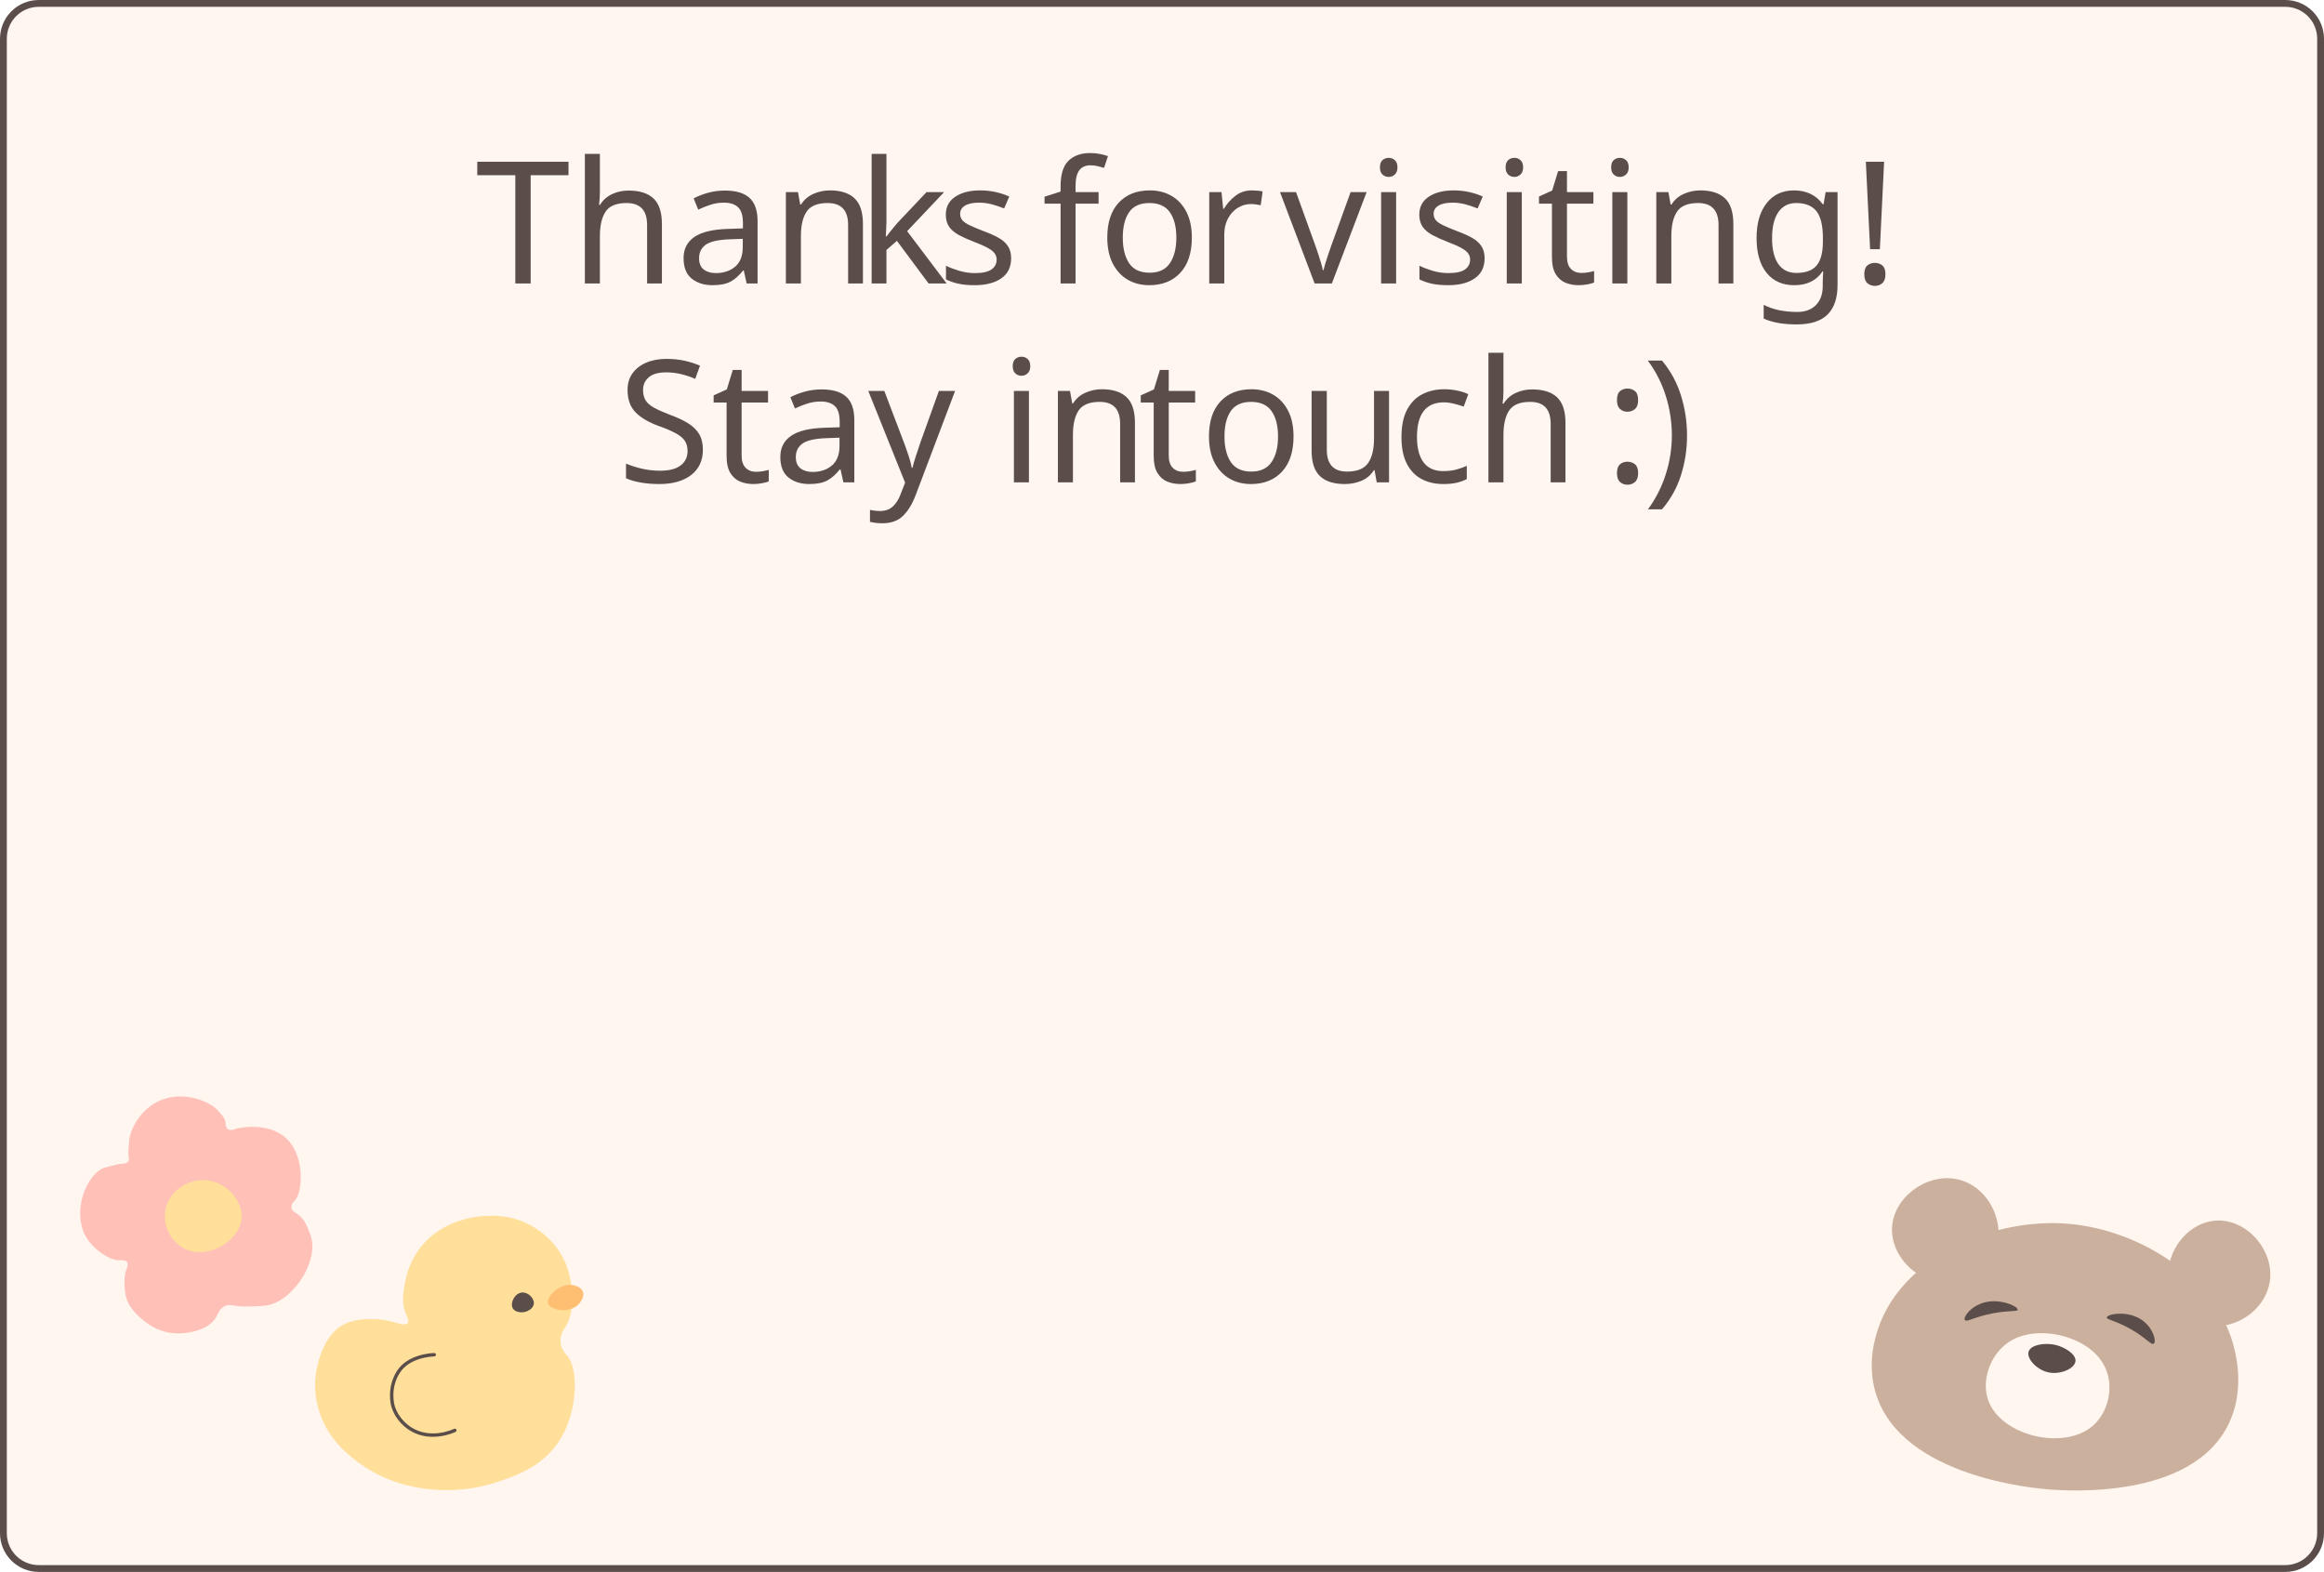
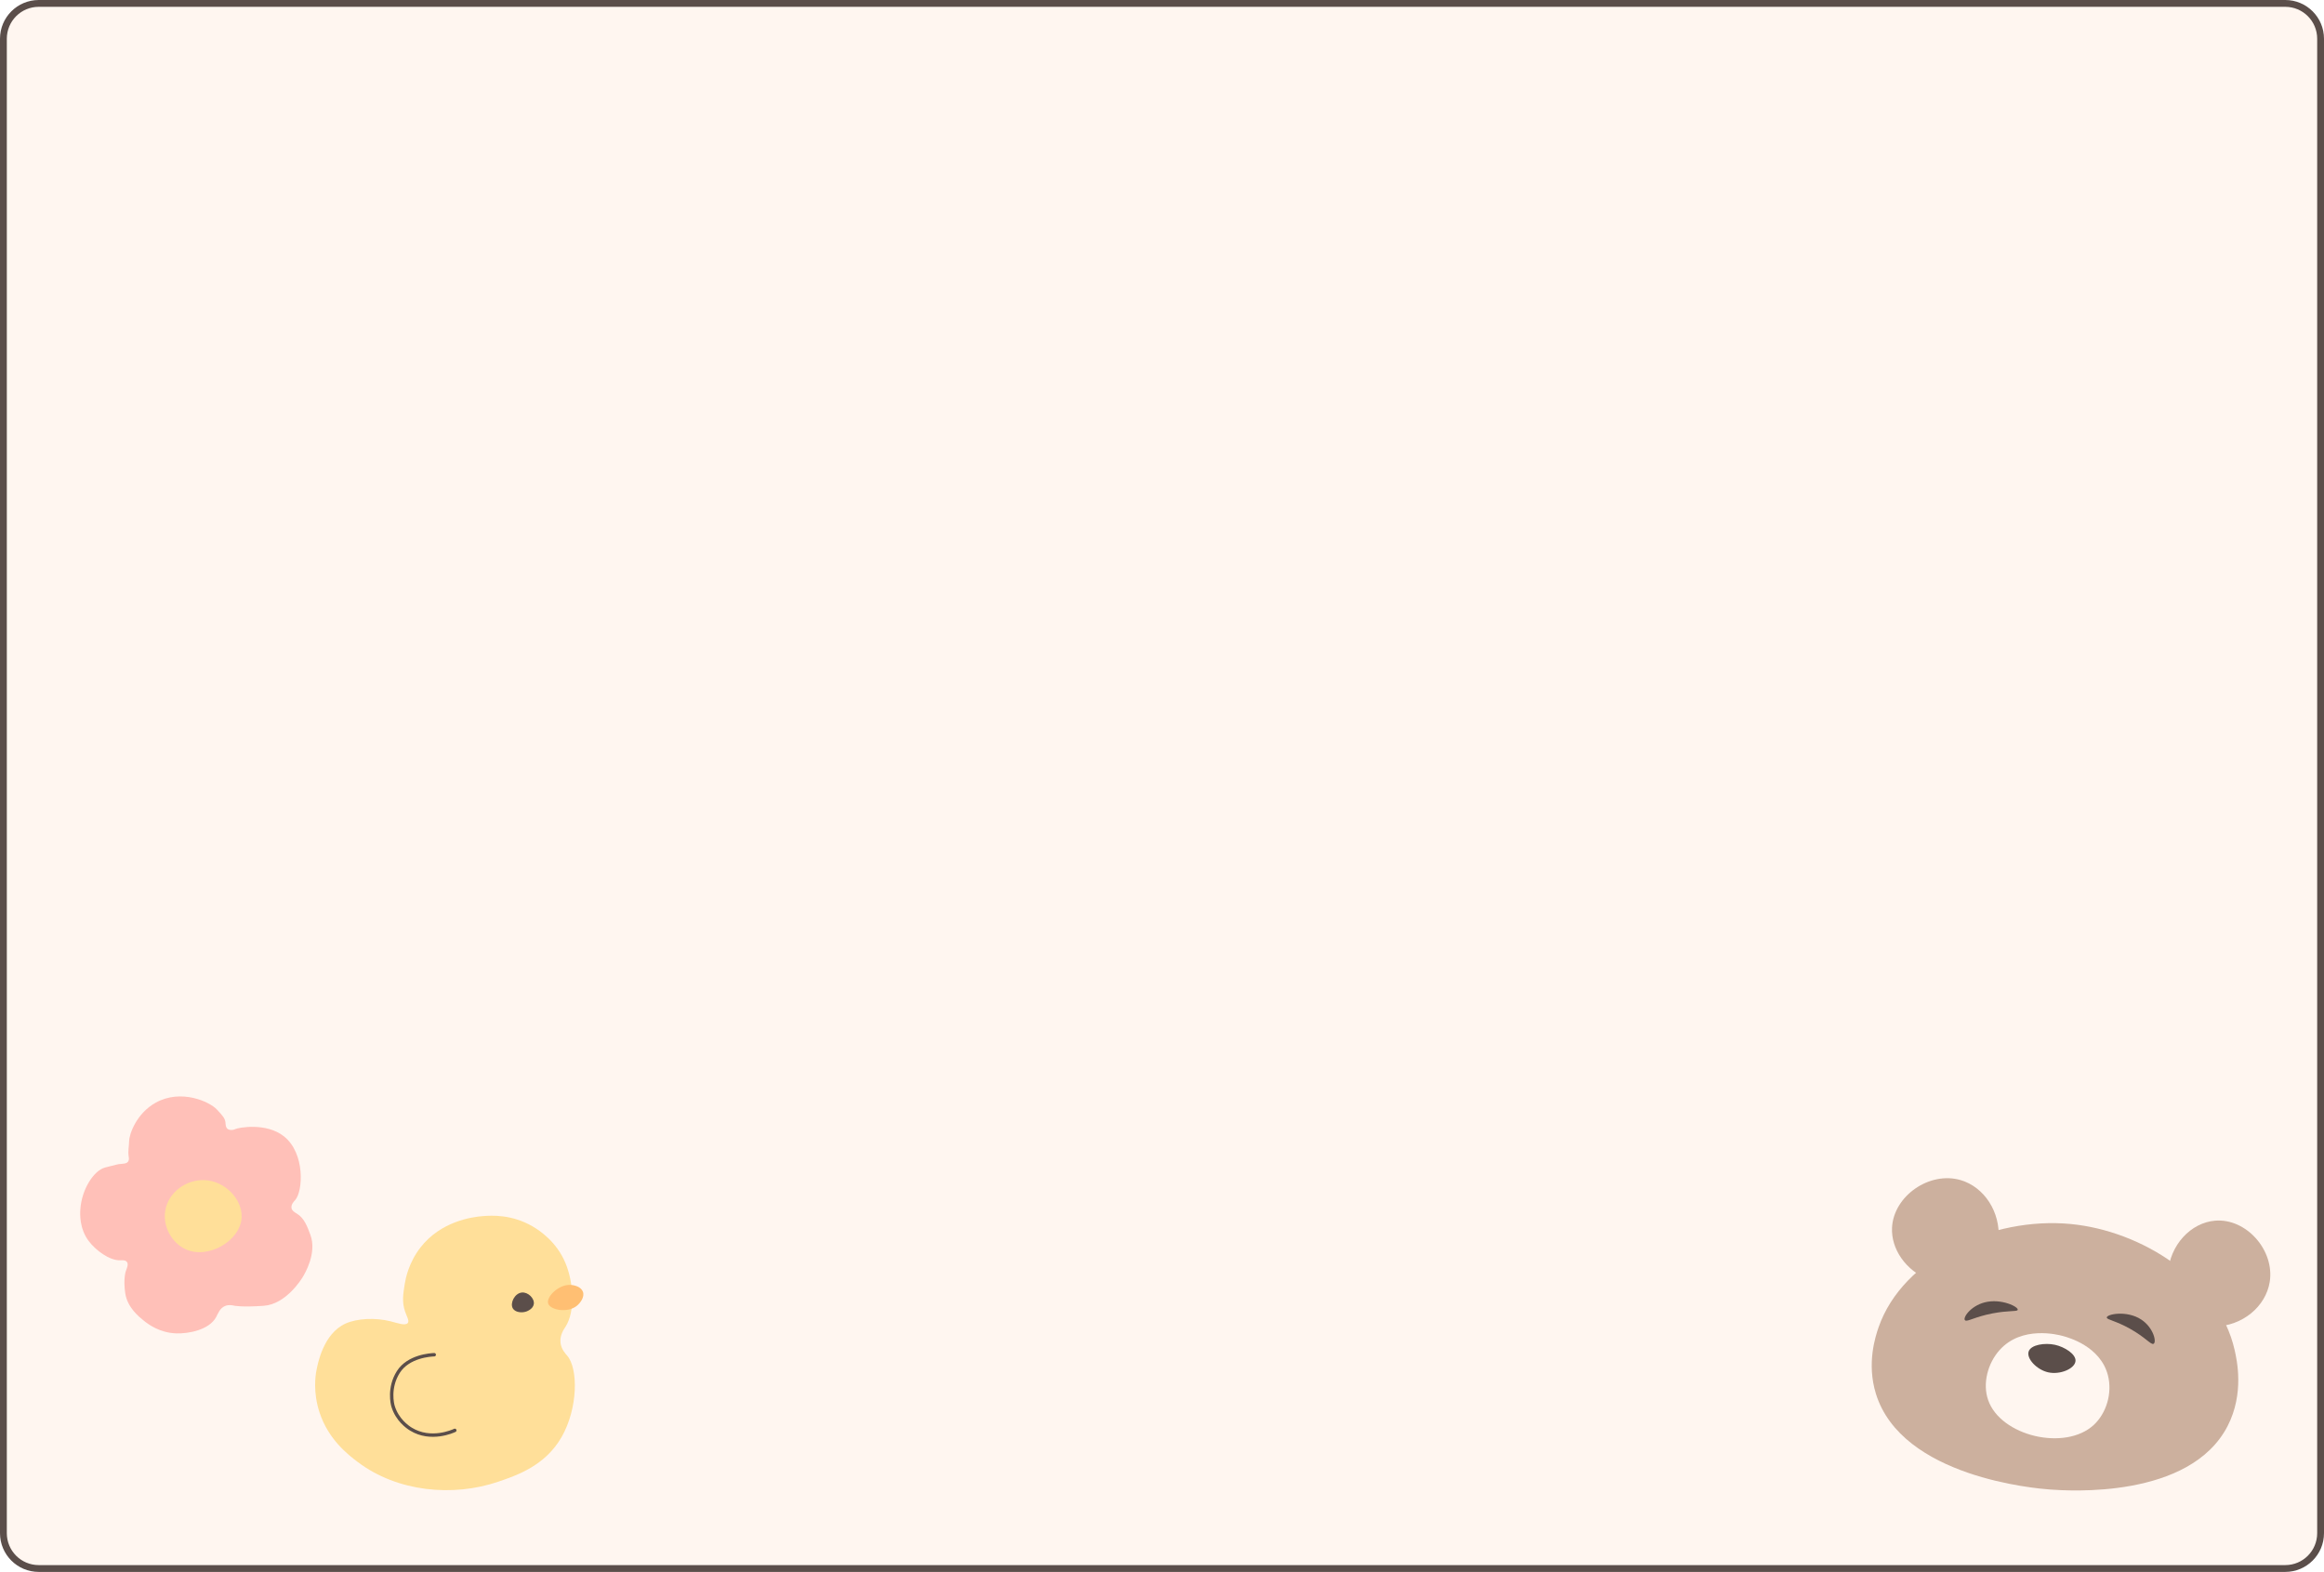
<svg xmlns="http://www.w3.org/2000/svg" id="Layer_2" viewBox="0 0 681.51 460.95">
  <defs>
-     <style>.cls-1{font-family:OmnesMedium, Omnes;font-size:50px;}.cls-1,.cls-2{fill:#5b4e4a;}.cls-3{letter-spacing:0em;}.cls-4{fill:#ffc0b8;}.cls-5{fill:#ffdf99;}.cls-6{fill:#ffbf73;}.cls-7{fill:none;stroke-linecap:round;}.cls-7,.cls-8{stroke:#5b4e4a;stroke-miterlimit:10;}.cls-9{letter-spacing:-.02em;}.cls-10{letter-spacing:-.02em;}.cls-11{letter-spacing:0em;}.cls-12{letter-spacing:-.02em;}.cls-13{letter-spacing:0em;}.cls-14{letter-spacing:0em;}.cls-8{stroke-width:2px;}.cls-8,.cls-15{fill:#fff6f0;}.cls-16{letter-spacing:0em;}.cls-17{letter-spacing:-.02em;}.cls-18{fill:#ccb09e;}.cls-19{letter-spacing:-.02em;}.cls-20{letter-spacing:-.02em;}</style>
+     <style>.cls-1{fill:#5b4e4a;}.cls-2{fill:#ffc0b8;}.cls-3{fill:#ffdf99;}.cls-4{fill:#ffbf73;}.cls-5{fill:none;stroke-linecap:round;}.cls-5,.cls-6{stroke:#5b4e4a;stroke-miterlimit:10;}.cls-6{stroke-width:2px;}.cls-6,.cls-7{fill:#fff6f0;}.cls-8{fill:#ccb09e;}</style>
  </defs>
  <g id="contact">
    <g>
-       <rect class="cls-8" x="1" y="1" width="679.51" height="458.95" rx="10.36" ry="10.36" />
-       <text class="cls-1" transform="translate(139.46 83.13)">
-         <tspan x="0" y="0">Than</tspan>
-         <tspan class="cls-16" x="111.9" y="0">k</tspan>
-         <tspan class="cls-13" x="135.35" y="0">s</tspan>
-         <tspan class="cls-19" x="158.55" y="0"> </tspan>
-         <tspan class="cls-12" x="166.1" y="0">f</tspan>
-         <tspan x="182.5" y="0">o</tspan>
-         <tspan class="cls-17" x="210.9" y="0">r</tspan>
-         <tspan class="cls-10" x="228.5" y="0"> </tspan>
-         <tspan x="235.9" y="0">visiting!</tspan>
-       </text>
-       <text class="cls-1" transform="translate(181.03 141.44)">
-         <tspan class="cls-14" x="0" y="0">S</tspan>
-         <tspan x="27.45" y="0">tay in</tspan>
-         <tspan class="cls-20" x="145.1" y="0"> </tspan>
-         <tspan x="152.7" y="0">to</tspan>
-         <tspan class="cls-11" x="199.65" y="0">u</tspan>
-         <tspan class="cls-3" x="227.2" y="0">ch </tspan>
-         <tspan class="cls-9" x="289.55" y="0">:</tspan>
-         <tspan x="300.69" y="0">)</tspan>
-       </text>
+       <rect class="cls-6" x="1" y="1" width="679.51" height="458.95" rx="10.36" ry="10.36" />
      <g>
        <g>
-           <path class="cls-18" d="M655.31,395.91c.64,2.83,2.87,12.69-2.06,22.25-11.1,21.52-46.88,18.99-52.03,18.63-4.09-.29-43.56-3.57-51.12-28.11-2.75-8.92-.11-16.85,.8-19.49,7.1-20.43,33.47-32.47,56.36-30.26,20.79,2.01,43.36,16.23,48.05,36.98Z" />
-           <path class="cls-18" d="M586.09,363.48c-6.79,3.95-13.58,7.91-20.37,11.86-6.87-2.77-11.22-9.1-10.88-15.41,.5-9.25,11.02-16.58,20.17-13.86,6.82,2.03,11.67,9.26,11.07,17.4Z" />
-           <path class="cls-18" d="M665.59,375.94c-1.16,7.14-7.93,12.92-16.22,13.05-4.55-5.14-9.1-10.28-13.64-15.42,.48-8.49,6.76-15.04,13.84-15.62,9.18-.76,17.52,8.71,16.02,18Z" />
+           <path class="cls-8" d="M655.31,395.91c.64,2.83,2.87,12.69-2.06,22.25-11.1,21.52-46.88,18.99-52.03,18.63-4.09-.29-43.56-3.57-51.12-28.11-2.75-8.92-.11-16.85,.8-19.49,7.1-20.43,33.47-32.47,56.36-30.26,20.79,2.01,43.36,16.23,48.05,36.98Z" />
+           <path class="cls-8" d="M586.09,363.48c-6.79,3.95-13.58,7.91-20.37,11.86-6.87-2.77-11.22-9.1-10.88-15.41,.5-9.25,11.02-16.58,20.17-13.86,6.82,2.03,11.67,9.26,11.07,17.4Z" />
+           <path class="cls-8" d="M665.59,375.94c-1.16,7.14-7.93,12.92-16.22,13.05-4.55-5.14-9.1-10.28-13.64-15.42,.48-8.49,6.76-15.04,13.84-15.62,9.18-.76,17.52,8.71,16.02,18Z" />
        </g>
-         <path class="cls-15" d="M618.13,403.23c1.4,5.34-.49,11.26-4.15,14.63-8.39,7.73-27.24,3.28-30.95-7.28-1.71-4.86-.13-10.81,3.35-14.69,6.48-7.24,17.09-4.53,18.56-4.12,1.63,.44,10.96,2.99,13.19,11.47Z" />
-         <path class="cls-2" d="M591.67,384.14c-.28,.52-2.68,.09-7.42,1.01-5.14,1-7.27,2.48-7.95,2.05-.91-.57,1.42-4.17,5.66-5.28,4.92-1.29,10.17,1.38,9.72,2.22Z" />
-         <path class="cls-2" d="M617.81,386.38c.09,.63,2.54,.88,6.76,3.23,4.57,2.55,6.1,4.71,6.9,4.47,1.07-.32,.1-4.75-3.57-7.15-4.26-2.79-10.23-1.55-10.09-.55Z" />
-         <path class="cls-2" d="M608.63,399.16c-.22,2.2-4.51,4.05-8.01,3.26-3.33-.75-6.39-4-5.73-6.08,.65-2.06,4.82-2.63,7.74-1.99,2.77,.61,6.22,2.73,6.01,4.8Z" />
+         <path class="cls-7" d="M618.13,403.23c1.4,5.34-.49,11.26-4.15,14.63-8.39,7.73-27.24,3.28-30.95-7.28-1.71-4.86-.13-10.81,3.35-14.69,6.48-7.24,17.09-4.53,18.56-4.12,1.63,.44,10.96,2.99,13.19,11.47Z" />
+         <path class="cls-1" d="M591.67,384.14c-.28,.52-2.68,.09-7.42,1.01-5.14,1-7.27,2.48-7.95,2.05-.91-.57,1.42-4.17,5.66-5.28,4.92-1.29,10.17,1.38,9.72,2.22Z" />
+         <path class="cls-1" d="M617.81,386.38c.09,.63,2.54,.88,6.76,3.23,4.57,2.55,6.1,4.71,6.9,4.47,1.07-.32,.1-4.75-3.57-7.15-4.26-2.79-10.23-1.55-10.09-.55Z" />
+         <path class="cls-1" d="M608.63,399.16c-.22,2.2-4.51,4.05-8.01,3.26-3.33-.75-6.39-4-5.73-6.08,.65-2.06,4.82-2.63,7.74-1.99,2.77,.61,6.22,2.73,6.01,4.8Z" />
      </g>
      <g>
-         <path class="cls-5" d="M165.81,370.35c2.35,5.61,2.99,14.1,0,18.75-.43,.67-1.65,2.37-1.45,4.52,.18,2.04,1.53,3.41,1.94,3.88,3.33,3.83,3.18,15.55-1.62,23.91-4.82,8.4-13.06,11.21-18.58,13.09-13.24,4.51-29.55,3.03-41.22-5.8-2.88-2.18-8.53-6.57-11.14-14.4-2.04-6.11-1.18-11.17-.97-12.28,.39-2.11,2.04-10.95,8.56-13.9,3.37-1.52,8.74-1.79,13.25-.65,1.93,.49,4.32,1.39,5.01,.48,.5-.66-.27-1.81-.81-3.39-.95-2.78-.56-5.14-.07-8.18,.24-1.45,1.14-6.13,4.59-10.57,5.92-7.62,14.98-8.96,18.42-9.21,2.47-.18,8.38-.54,14.54,3.07,2.15,1.26,6.98,4.55,9.54,10.66Z" />
-         <path class="cls-2" d="M156.54,382.4c-.21,1.46-1.99,2.11-2.18,2.18-1.37,.49-3.32,.25-3.99-.93-.87-1.53,.56-4.42,2.65-4.63,1.83-.19,3.77,1.72,3.52,3.39Z" />
-         <path class="cls-7" d="M127.34,397.26c-1.06,.04-7.58,.41-10.53,5.06-2.94,4.65-1.73,9.46-1.55,10.04,1.21,4.01,4.2,6.07,5.25,6.72,5.83,3.58,12.31,.62,12.86,.36" />
-         <path class="cls-6" d="M170.93,378.77c-.56-1.49-2.58-1.95-3.72-1.99-3.5-.1-7.07,3.55-6.46,5.46,.61,1.89,5.57,2.87,8.32,.74,1.1-.85,2.45-2.66,1.86-4.22Z" />
+         <path class="cls-3" d="M165.81,370.35c2.35,5.61,2.99,14.1,0,18.75-.43,.67-1.65,2.37-1.45,4.52,.18,2.04,1.53,3.41,1.94,3.88,3.33,3.83,3.18,15.55-1.62,23.91-4.82,8.4-13.06,11.21-18.58,13.09-13.24,4.51-29.55,3.03-41.22-5.8-2.88-2.18-8.53-6.57-11.14-14.4-2.04-6.11-1.18-11.17-.97-12.28,.39-2.11,2.04-10.95,8.56-13.9,3.37-1.52,8.74-1.79,13.25-.65,1.93,.49,4.32,1.39,5.01,.48,.5-.66-.27-1.81-.81-3.39-.95-2.78-.56-5.14-.07-8.18,.24-1.45,1.14-6.13,4.59-10.57,5.92-7.62,14.98-8.96,18.42-9.21,2.47-.18,8.38-.54,14.54,3.07,2.15,1.26,6.98,4.55,9.54,10.66Z" />
+         <path class="cls-1" d="M156.54,382.4c-.21,1.46-1.99,2.11-2.18,2.18-1.37,.49-3.32,.25-3.99-.93-.87-1.53,.56-4.42,2.65-4.63,1.83-.19,3.77,1.72,3.52,3.39Z" />
+         <path class="cls-5" d="M127.34,397.26c-1.06,.04-7.58,.41-10.53,5.06-2.94,4.65-1.73,9.46-1.55,10.04,1.21,4.01,4.2,6.07,5.25,6.72,5.83,3.58,12.31,.62,12.86,.36" />
+         <path class="cls-4" d="M170.93,378.77c-.56-1.49-2.58-1.95-3.72-1.99-3.5-.1-7.07,3.55-6.46,5.46,.61,1.89,5.57,2.87,8.32,.74,1.1-.85,2.45-2.66,1.86-4.22Z" />
      </g>
      <g>
-         <path class="cls-4" d="M85.46,354.21c.17,.91,1.14,1.4,1.62,1.69,2.12,1.28,3.03,3.74,3.94,6.2,1.98,5.36-1.63,11.36-2.26,12.41-.36,.6-4.89,7.93-11.4,8.4-6.45,.46-8.68-.03-8.68-.03-.51-.11-1.58-.37-2.68,.09-1.57,.65-2.09,2.28-2.61,3.24-2.04,3.78-8.09,4.91-11.7,4.79-4.94-.16-8.28-2.74-9.45-3.67-1.42-1.13-4.86-3.87-5.5-8.04-.65-4.25,.15-6.52,.15-6.52,.3-.86,.86-2.02,.34-2.71-.46-.61-1.5-.51-1.9-.49-3.27,.14-7.36-3.05-9.31-5.64-2.8-3.73-2.54-8.09-2.46-9.27,.35-5.75,3.87-11.41,7.26-12.3,3.59-.94,4.02-.99,4.02-.99,1.25-.13,2.28-.08,2.75-.78,.33-.48,.2-1.04,.12-1.65-.2-1.44,.13-2.9,.16-4.34,.04-2.09,2.19-8.15,7.82-11.27,7.38-4.08,15.72-.32,17.92,2.03,1.58,1.7,2.38,2.55,2.5,3.77,.05,.52,.04,1.52,.69,1.96,.37,.25,.86,.26,1,.27,.66,.02,1.16-.25,1.24-.28,.84-.41,9.02-2,14.24,2.15,6.26,4.99,5.59,16.17,3.25,18.71-.24,.26-1.23,1.23-1.04,2.27Z" />
-         <path class="cls-5" d="M70.86,356.94c-.28,6.89-9.77,12.41-16.39,9.41-3.86-1.75-6.76-6.39-6.03-11.21,.84-5.5,6.13-9.25,11.42-9.09,6.21,.19,11.21,5.72,11,10.89Z" />
+         <path class="cls-2" d="M85.46,354.21c.17,.91,1.14,1.4,1.62,1.69,2.12,1.28,3.03,3.74,3.94,6.2,1.98,5.36-1.63,11.36-2.26,12.41-.36,.6-4.89,7.93-11.4,8.4-6.45,.46-8.68-.03-8.68-.03-.51-.11-1.58-.37-2.68,.09-1.57,.65-2.09,2.28-2.61,3.24-2.04,3.78-8.09,4.91-11.7,4.79-4.94-.16-8.28-2.74-9.45-3.67-1.42-1.13-4.86-3.87-5.5-8.04-.65-4.25,.15-6.52,.15-6.52,.3-.86,.86-2.02,.34-2.71-.46-.61-1.5-.51-1.9-.49-3.27,.14-7.36-3.05-9.31-5.64-2.8-3.73-2.54-8.09-2.46-9.27,.35-5.75,3.87-11.41,7.26-12.3,3.59-.94,4.02-.99,4.02-.99,1.25-.13,2.28-.08,2.75-.78,.33-.48,.2-1.04,.12-1.65-.2-1.44,.13-2.9,.16-4.34,.04-2.09,2.19-8.15,7.82-11.27,7.38-4.08,15.72-.32,17.92,2.03,1.58,1.7,2.38,2.55,2.5,3.77,.05,.52,.04,1.52,.69,1.96,.37,.25,.86,.26,1,.27,.66,.02,1.16-.25,1.24-.28,.84-.41,9.02-2,14.24,2.15,6.26,4.99,5.59,16.17,3.25,18.71-.24,.26-1.23,1.23-1.04,2.27Z" />
+         <path class="cls-3" d="M70.86,356.94c-.28,6.89-9.77,12.41-16.39,9.41-3.86-1.75-6.76-6.39-6.03-11.21,.84-5.5,6.13-9.25,11.42-9.09,6.21,.19,11.21,5.72,11,10.89Z" />
      </g>
    </g>
  </g>
</svg>
